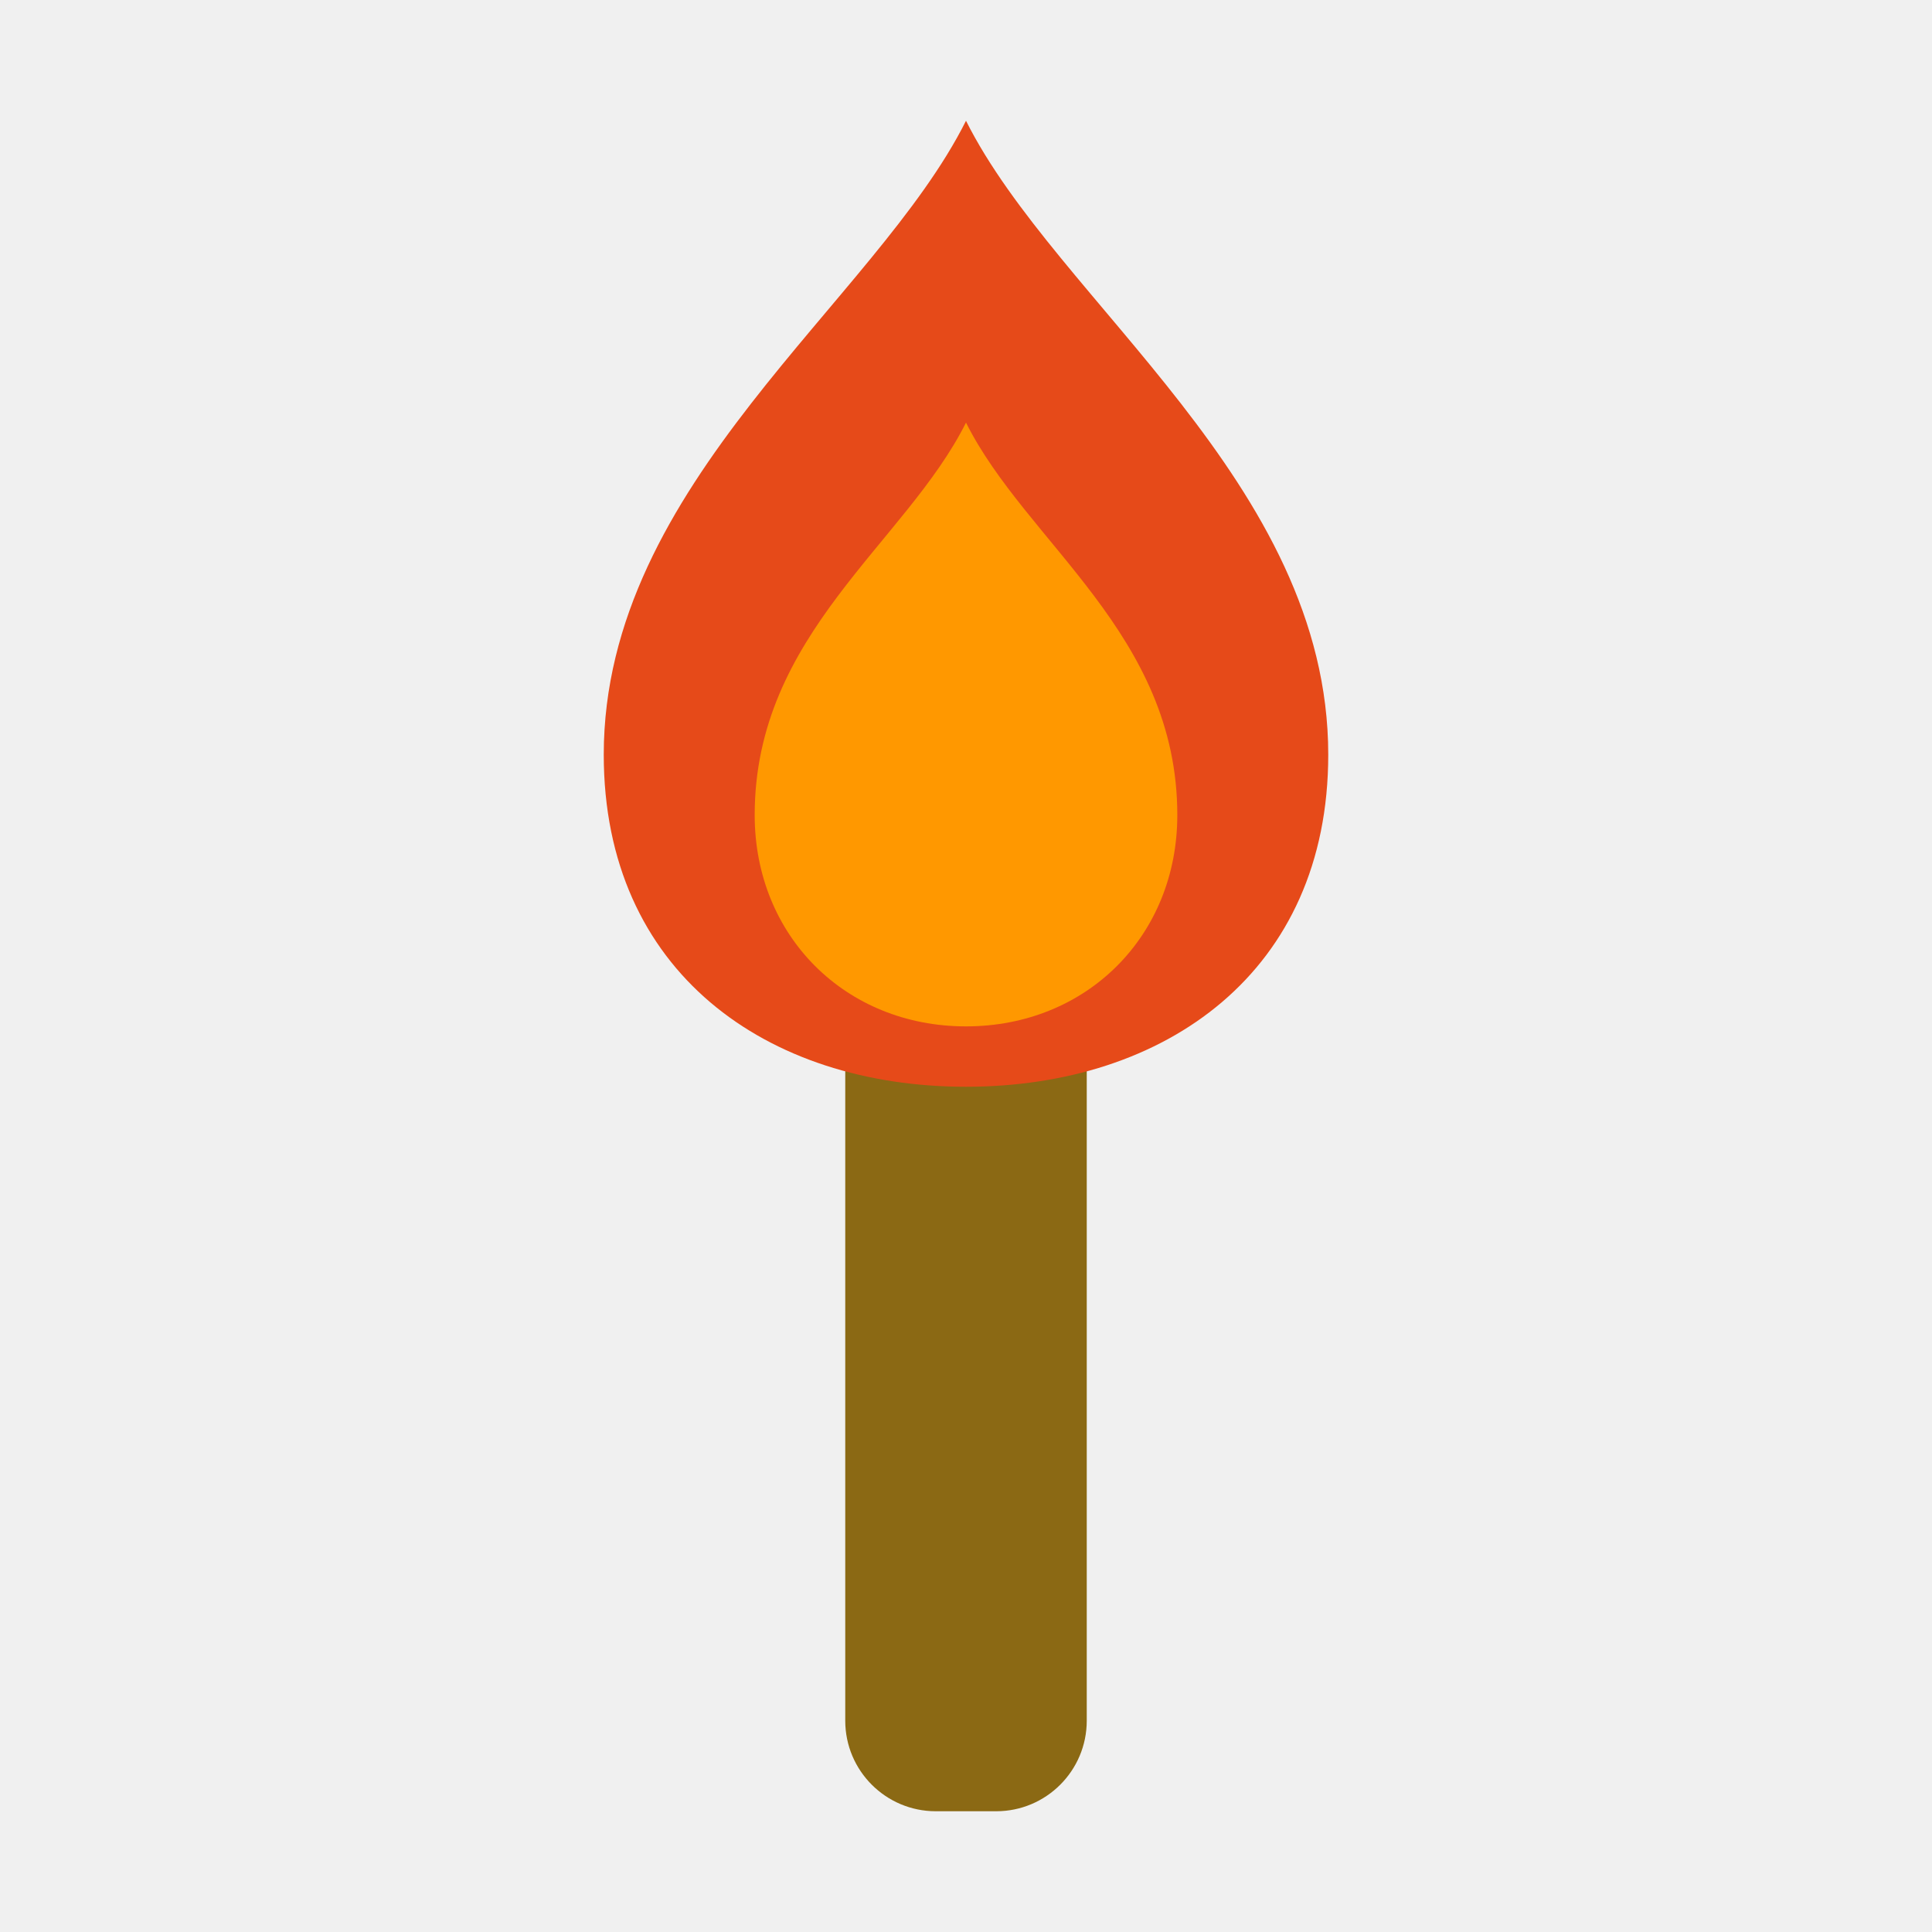
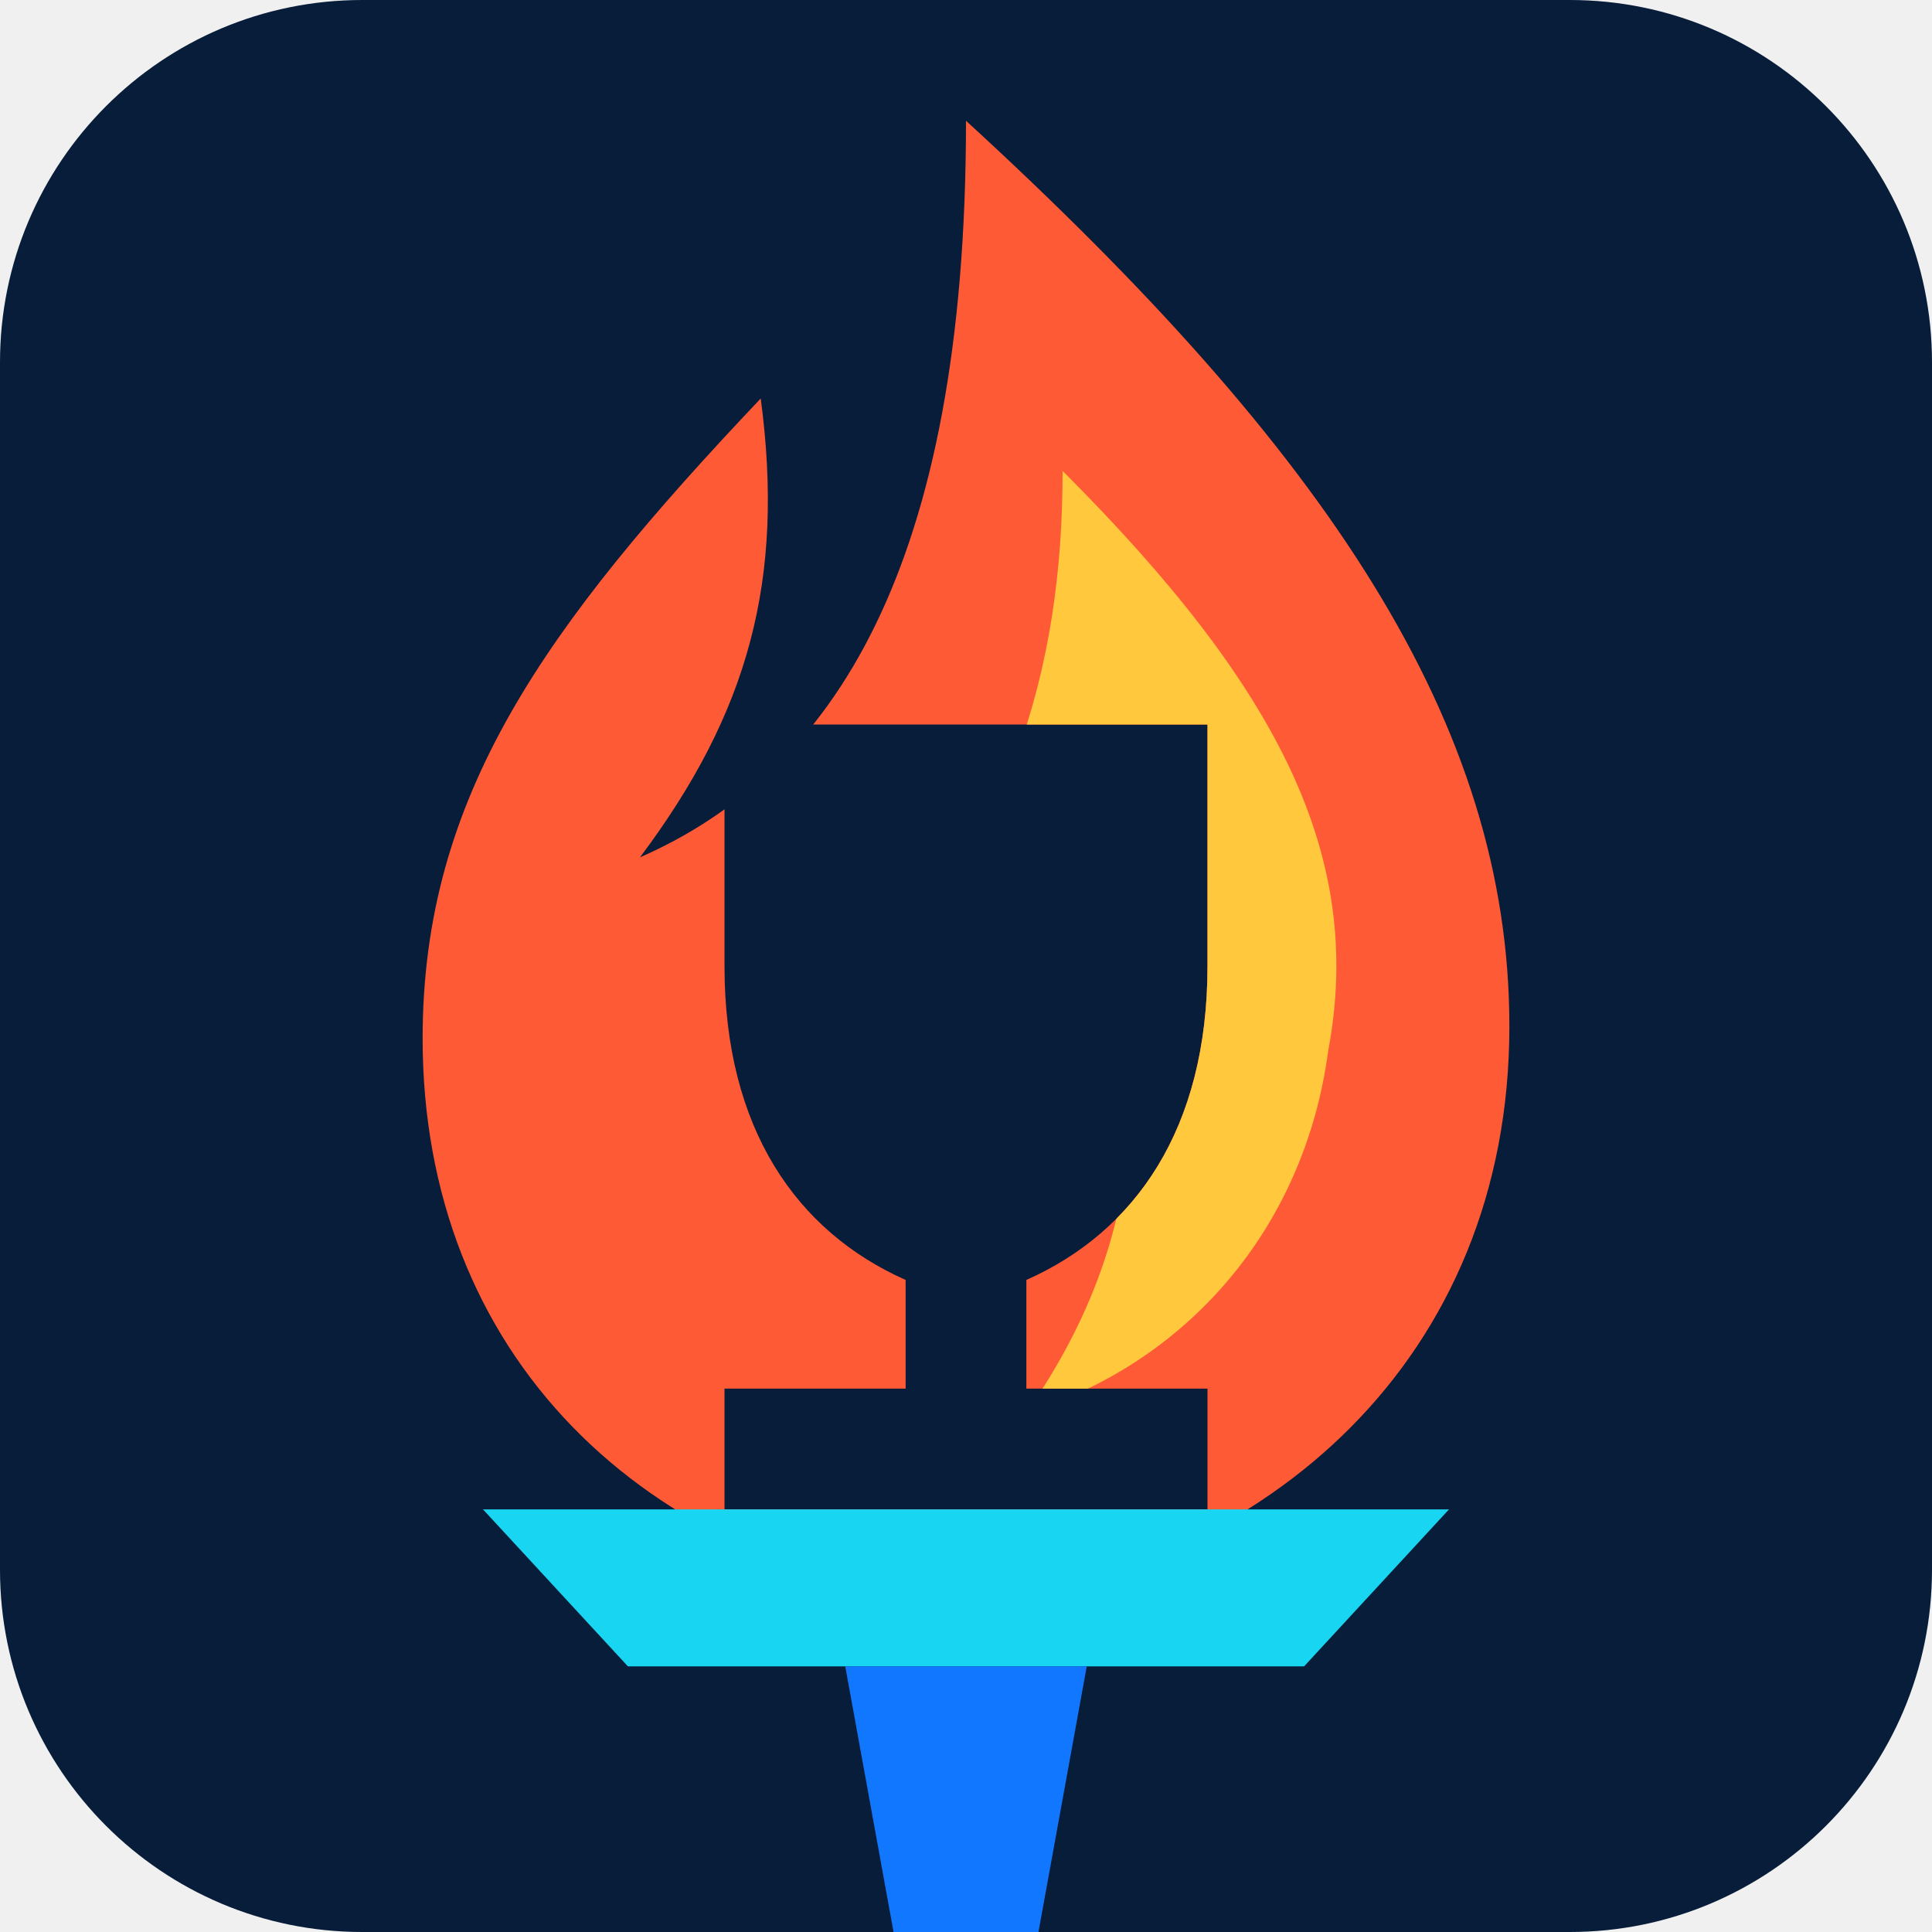
- <svg xmlns="http://www.w3.org/2000/svg" viewBox="0 0 32 32">
-   <style>
-     @media (prefers-color-scheme: dark) {
-       .stick { fill: #c9a96e; }
-       .flame-outer { fill: #ff6b35; }
-       .flame-inner { fill: #ffd166; }
-     }
-   </style>
-   <rect class="stick" x="14" y="16" width="4" height="14" rx="1.5" fill="#8B6914" />
-   <path class="flame-outer" d="M16 2c-1.5 3-6 6-6 10.5C10 16.1 12.7 18 16 18s6-1.9 6-5.5C22 8 17.5 5 16 2z" fill="#E64A19" />
-   <path class="flame-inner" d="M16 7c-1 2-3.5 3.5-3.5 6.5 0 2 1.5 3.5 3.5 3.5s3.5-1.5 3.5-3.5C19.5 10.5 17 9 16 7z" fill="#FF9800" />
+ <svg xmlns="http://www.w3.org/2000/svg" viewBox="0 0 32 32" role="img" aria-label="Grab Your Torch favicon">
+   <defs>
+     <mask id="cup">
+       <rect width="32" height="32" fill="white" />
+       <path fill="black" d="M12 12h8v4c0 2.7-1.2 4.4-3 5.2V23h3v2h-8v-2h3v-1.8c-1.8-.8-3-2.5-3-5.2v-4Z" />
+     </mask>
+   </defs>
+   <rect width="32" height="32" rx="6" fill="#071D3A" />
+   <path fill="#FF5A36" mask="url(#cup)" d="M16 2c6 5.5 9 10 9 15 0 5.5-4 9-9 9.6-5.4-.6-9-4.2-9-9.4 0-4 2-6.8 5.6-10.6.4 3-.2 5.2-2 7.6C13.8 12.8 16 9.4 16 2Z" />
+   <path fill="#FFC83D" mask="url(#cup)" d="M17.6 7.8c3.6 3.6 5 6.4 4.4 9.6-.4 3-2.4 5.2-5 6 1.4-2 2-4.2 1.6-6.6-.2-1.6-.8-3-1.8-4.2.6-1.6.8-3.2.8-4.8Z" />
+   <path fill="#18D5F2" d="M8 25h16l-2.4 2.6H10.4L8 25Z" />
+   <path fill="#1177FF" d="M14 27.6h4l-.8 4.4h-2.4l-.8-4.4Z" />
</svg>
